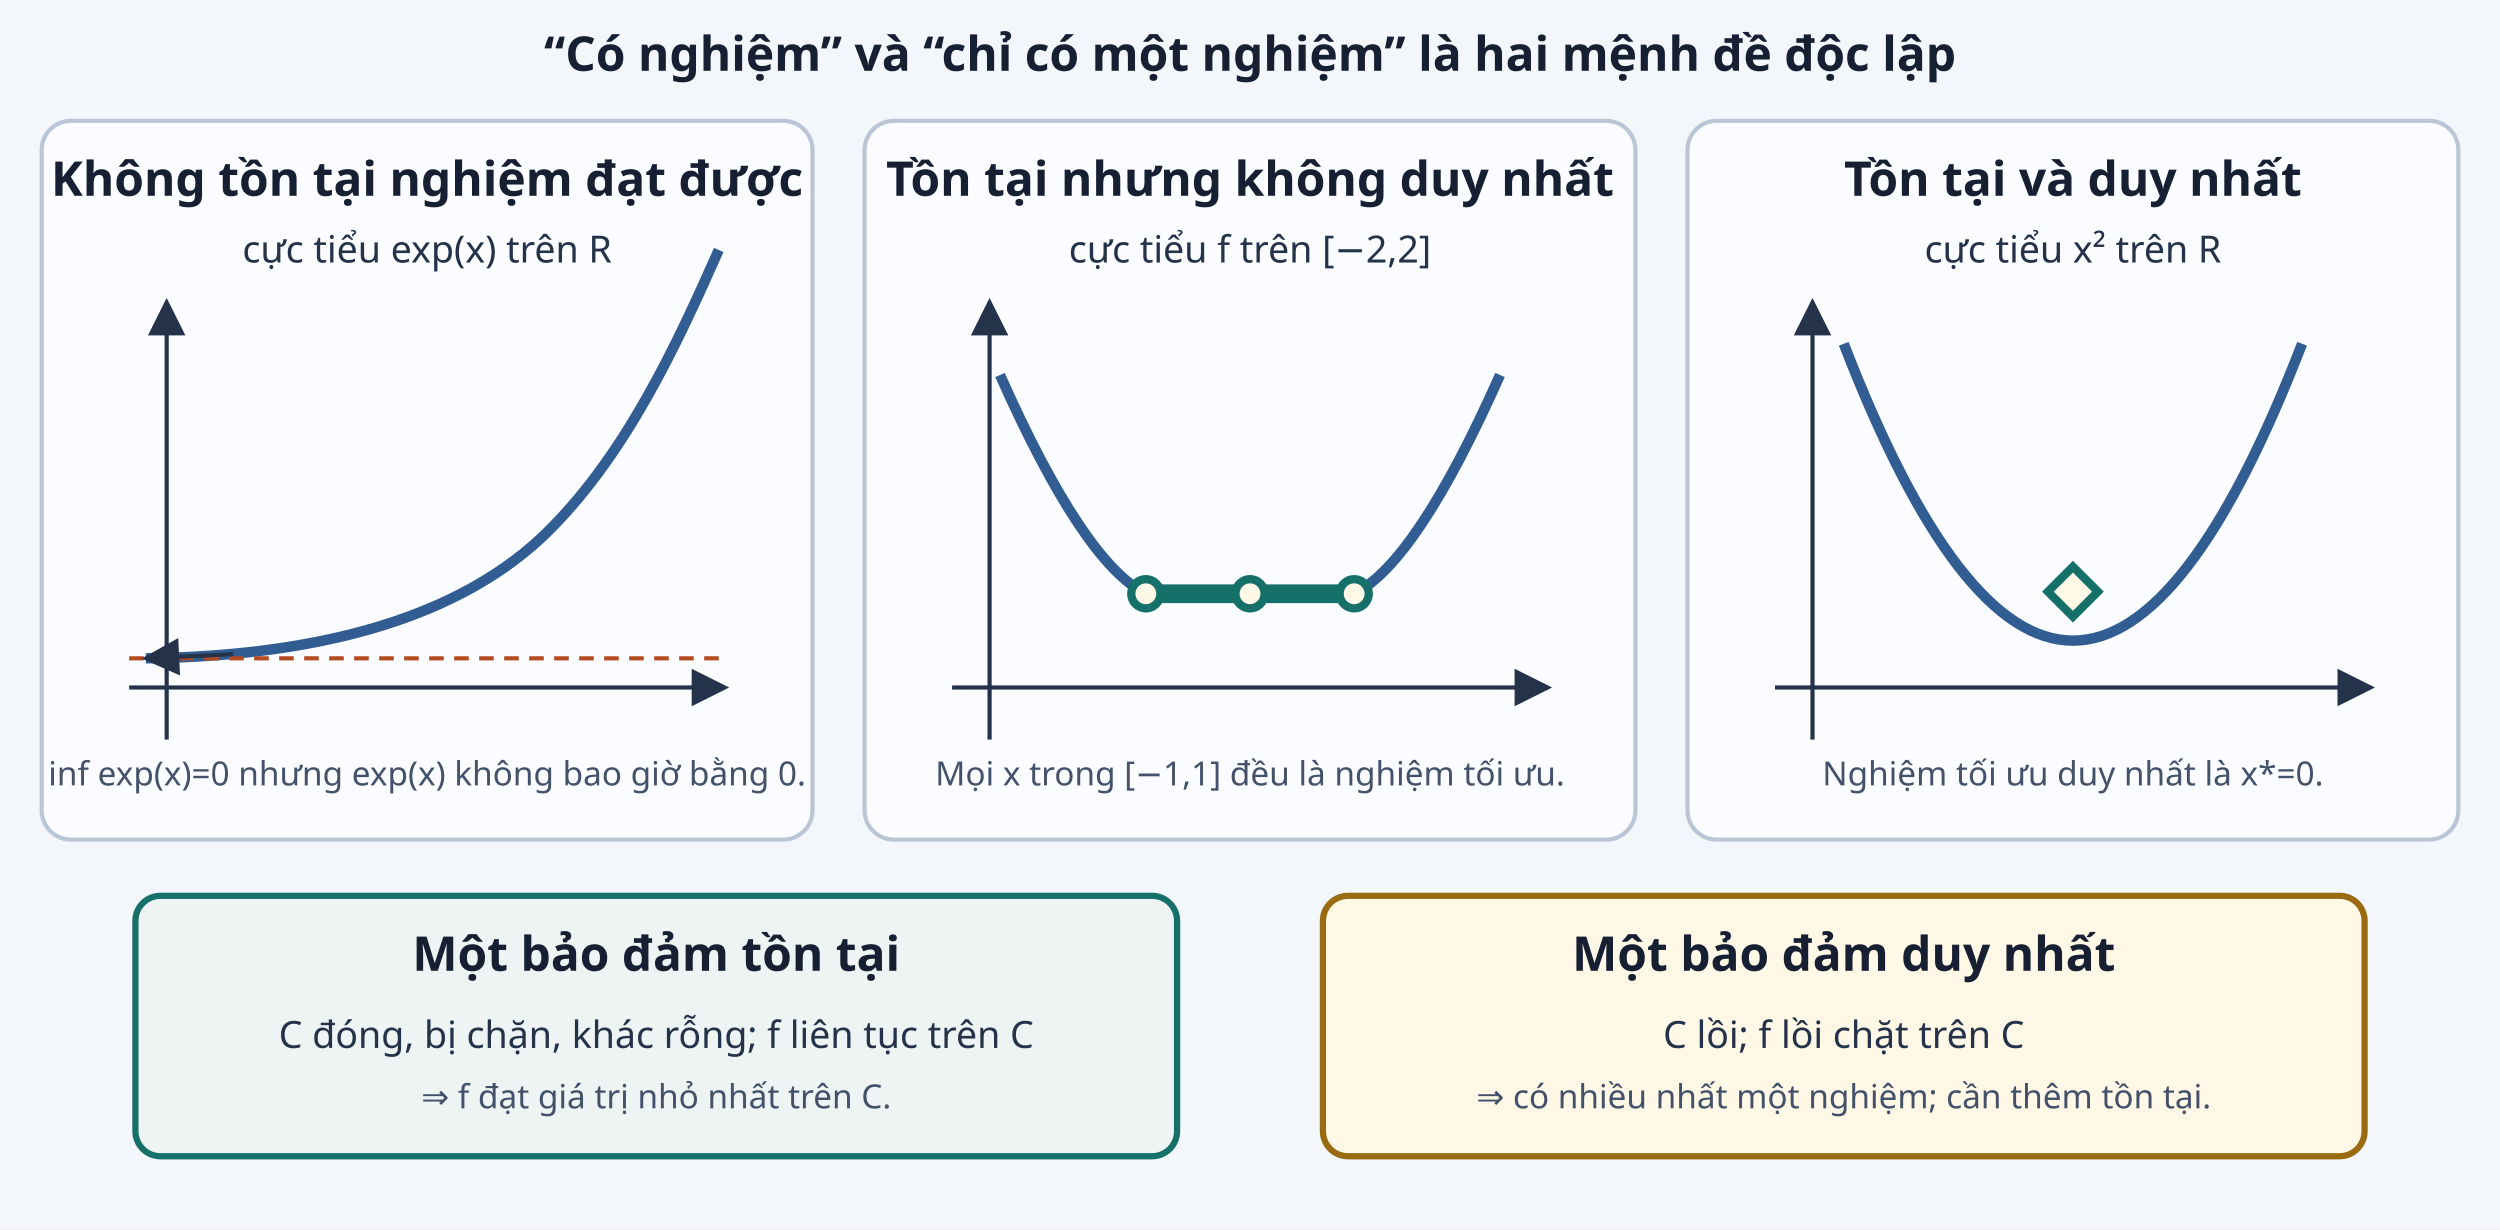
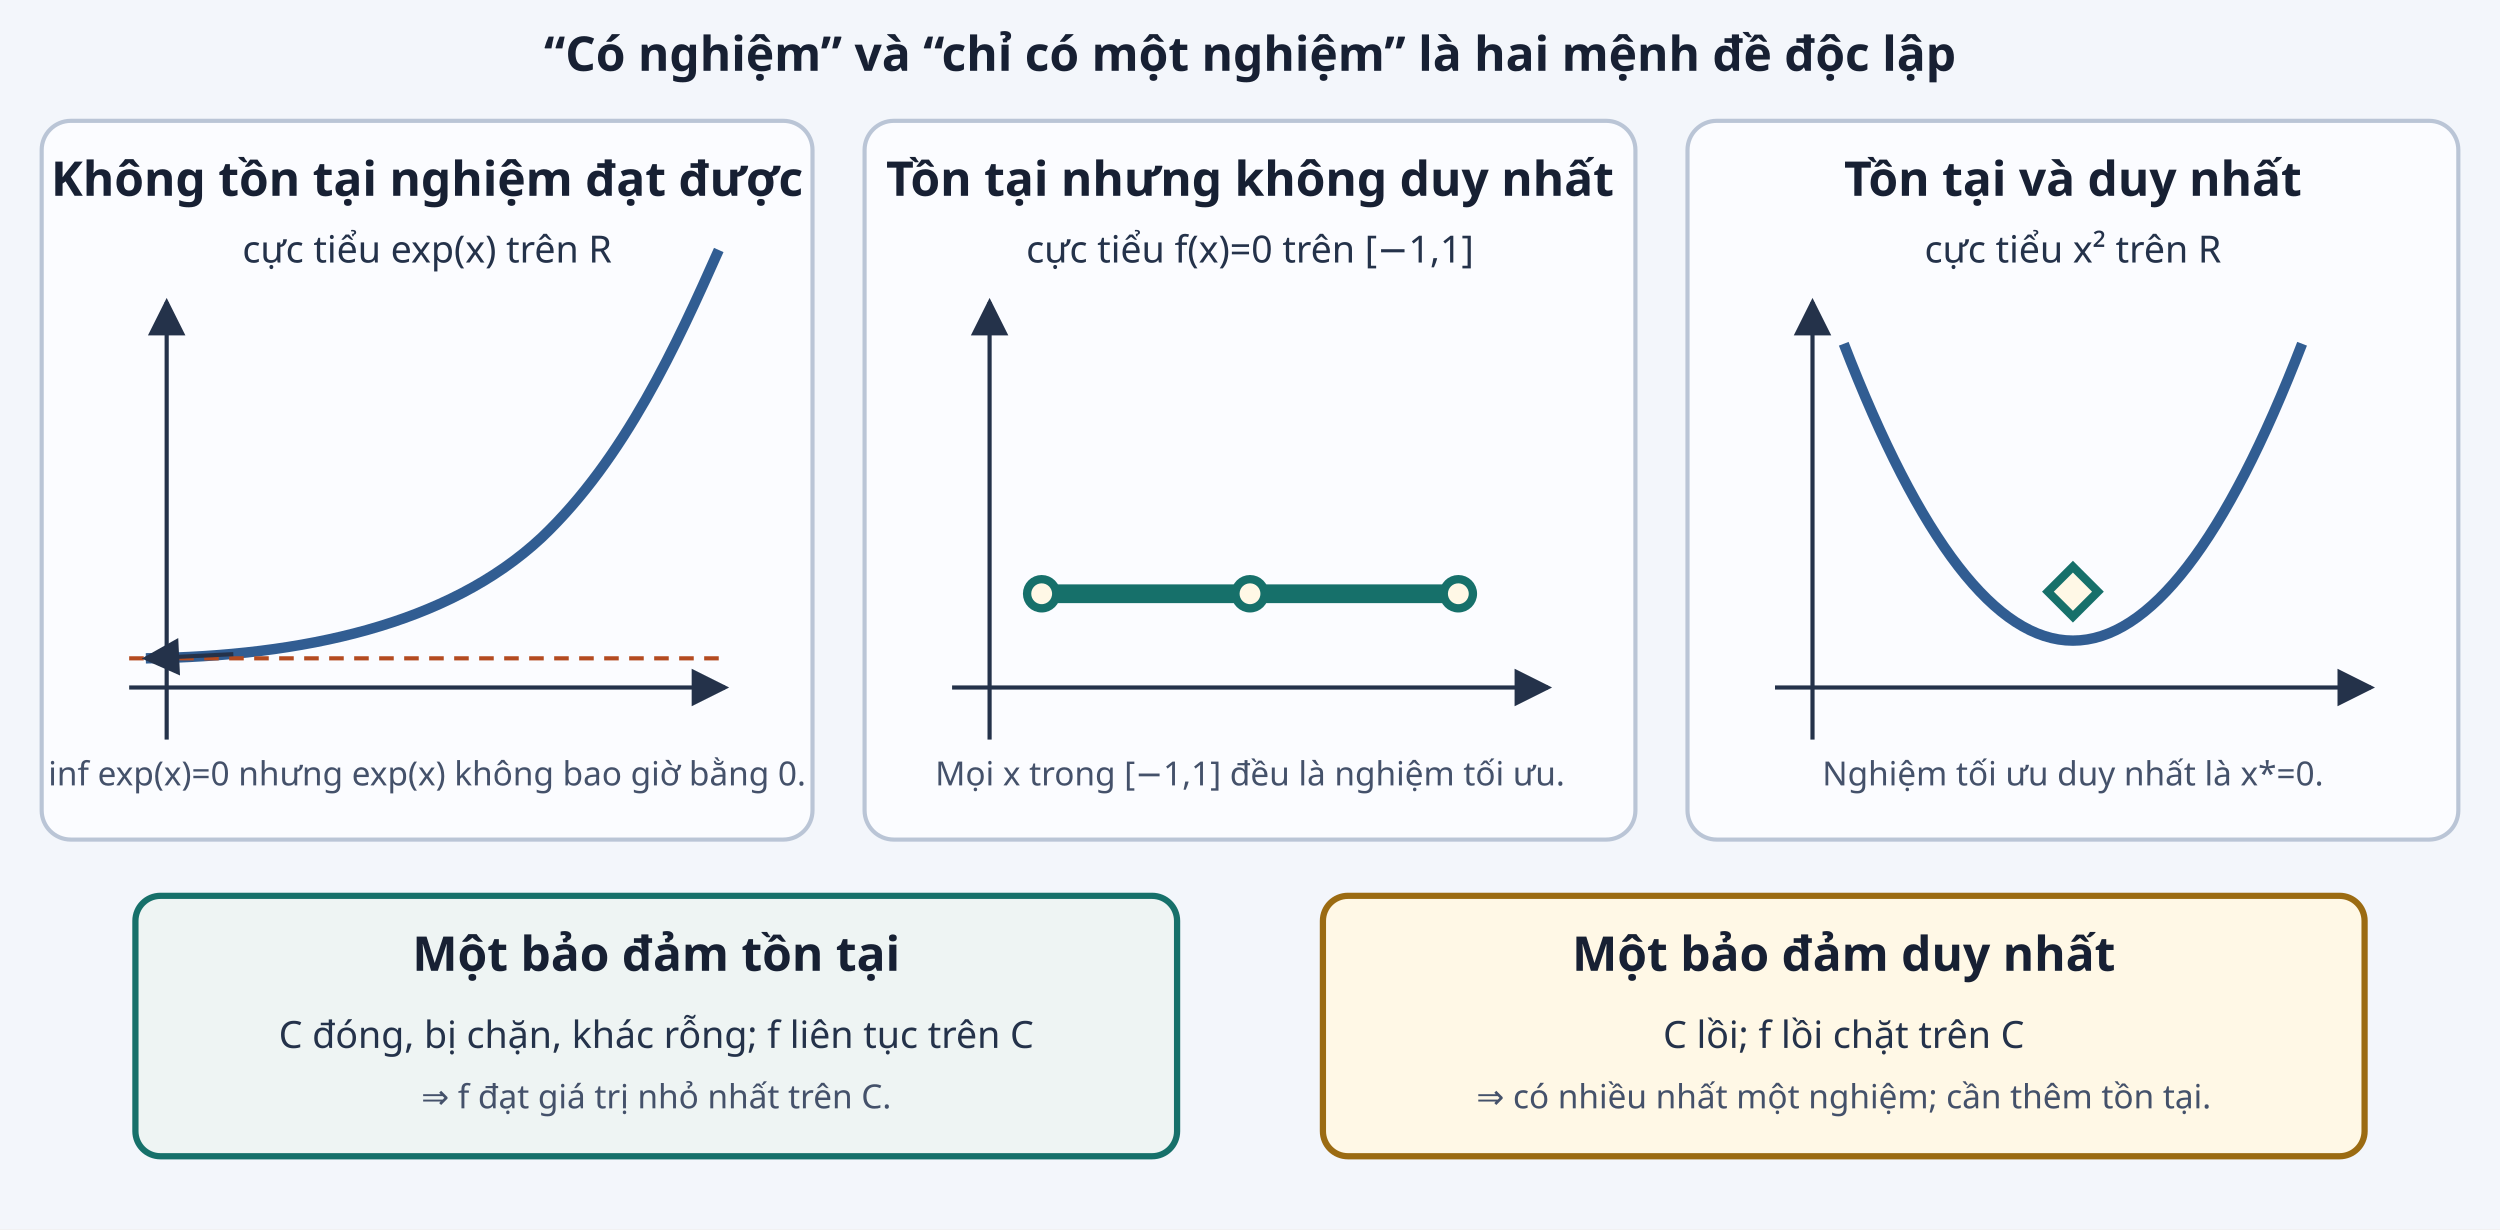
<svg xmlns="http://www.w3.org/2000/svg" viewBox="0 0 1200 590" role="img" aria-labelledby="title desc">
  <defs>
    <marker id="arrow" markerWidth="9" markerHeight="9" refX="8" refY="4.5" orient="auto">
      <path d="M0 0L9 4.5L0 9Z" fill="#24324a" />
    </marker>
    <style>.panel{fill:#fbfcff;stroke:#bac5d6;stroke-width:2}.good{fill:#eef4f3;stroke:#16706a;stroke-width:3}.warn{fill:#fff8e6;stroke:#9b6b12;stroke-width:3}.title{font-family:sans-serif;font-size:23px;font-weight:700;fill:#172033}.label{font-family:sans-serif;font-size:18px;fill:#24324a}.small{font-family:sans-serif;font-size:16px;fill:#44516a}.axis{stroke:#24324a;stroke-width:2;marker-end:url(#arrow)}.curve{fill:none;stroke:#315d92;stroke-width:5}.minimum{fill:#fff8e6;stroke:#16706a;stroke-width:4}.open{fill:#fff;stroke:#b44b20;stroke-width:4}.guide{stroke:#b44b20;stroke-width:2;stroke-dasharray:7 5}</style>
  </defs>
  <rect width="1200" height="590" fill="#f3f6fb" />
  <text class="title" x="600" y="34" text-anchor="middle">“Có nghiệm” và “chỉ có một nghiệm” là hai mệnh đề độc lập</text>
  <rect class="panel" x="20" y="58" width="370" height="345" rx="14" />
  <text class="title" x="205" y="94" text-anchor="middle">Không tồn tại nghiệm đạt được</text>
  <text class="label" x="205" y="126" text-anchor="middle">cực tiểu exp(x) trên R</text>
  <line class="axis" x1="62" y1="330" x2="348" y2="330" />
  <line class="axis" x1="80" y1="355" x2="80" y2="145" />
  <path class="curve" d="M70 316 C145 315 215 300 260 258 C300 220 325 165 345 120" />
  <line class="guide" x1="62" y1="316" x2="345" y2="316" />
  <line class="axis" x1="112" y1="314" x2="70" y2="316" />
  <text class="small" x="205" y="377" text-anchor="middle">inf exp(x)=0 nhưng exp(x) không bao giờ bằng 0.</text>
  <rect class="panel" x="415" y="58" width="370" height="345" rx="14" />
  <text class="title" x="600" y="94" text-anchor="middle">Tồn tại nhưng không duy nhất</text>
-   <text class="label" x="600" y="126" text-anchor="middle">cực tiểu f trên [−2,2]</text>
+   <text class="label" x="600" y="126" text-anchor="middle">cực tiểu f(x)=0 trên [−1,1]</text>
  <line class="axis" x1="457" y1="330" x2="743" y2="330" />
  <line class="axis" x1="475" y1="355" x2="475" y2="145" />
-   <path class="curve" d="M480 180 Q520 270 550 285 L650 285 Q680 270 720 180" />
-   <line x1="550" y1="285" x2="650" y2="285" stroke="#16706a" stroke-width="9" />
-   <circle class="minimum" cx="550" cy="285" r="7" />
+   <line class="curve" x1="500" y1="285" x2="700" y2="285" />
+   <line x1="500" y1="285" x2="700" y2="285" stroke="#16706a" stroke-width="9" />
+   <circle class="minimum" cx="500" cy="285" r="7" />
  <circle class="minimum" cx="600" cy="285" r="7" />
-   <circle class="minimum" cx="650" cy="285" r="7" />
+   <circle class="minimum" cx="700" cy="285" r="7" />
  <text class="small" x="600" y="377" text-anchor="middle">Mọi x trong [−1,1] đều là nghiệm tối ưu.</text>
  <rect class="panel" x="810" y="58" width="370" height="345" rx="14" />
  <text class="title" x="995" y="94" text-anchor="middle">Tồn tại và duy nhất</text>
  <text class="label" x="995" y="126" text-anchor="middle">cực tiểu x² trên R</text>
  <line class="axis" x1="852" y1="330" x2="1138" y2="330" />
  <line class="axis" x1="870" y1="355" x2="870" y2="145" />
  <path class="curve" d="M885 165 Q995 450 1105 165" />
  <path class="minimum" d="M995 272 L1007 284 L995 296 L983 284 Z" />
  <text class="small" x="995" y="377" text-anchor="middle">Nghiệm tối ưu duy nhất là x*=0.</text>
  <rect class="good" x="65" y="430" width="500" height="125" rx="12" />
  <text class="title" x="315" y="466" text-anchor="middle">Một bảo đảm tồn tại</text>
  <text class="label" x="315" y="503" text-anchor="middle">C đóng, bị chặn, khác rỗng; f liên tục trên C</text>
  <text class="small" x="315" y="532" text-anchor="middle">⇒ f đạt giá trị nhỏ nhất trên C.</text>
  <rect class="warn" x="635" y="430" width="500" height="125" rx="12" />
  <text class="title" x="885" y="466" text-anchor="middle">Một bảo đảm duy nhất</text>
  <text class="label" x="885" y="503" text-anchor="middle">C lồi; f lồi chặt trên C</text>
  <text class="small" x="885" y="532" text-anchor="middle">⇒ có nhiều nhất một nghiệm; cần thêm tồn tại.</text>
</svg>
